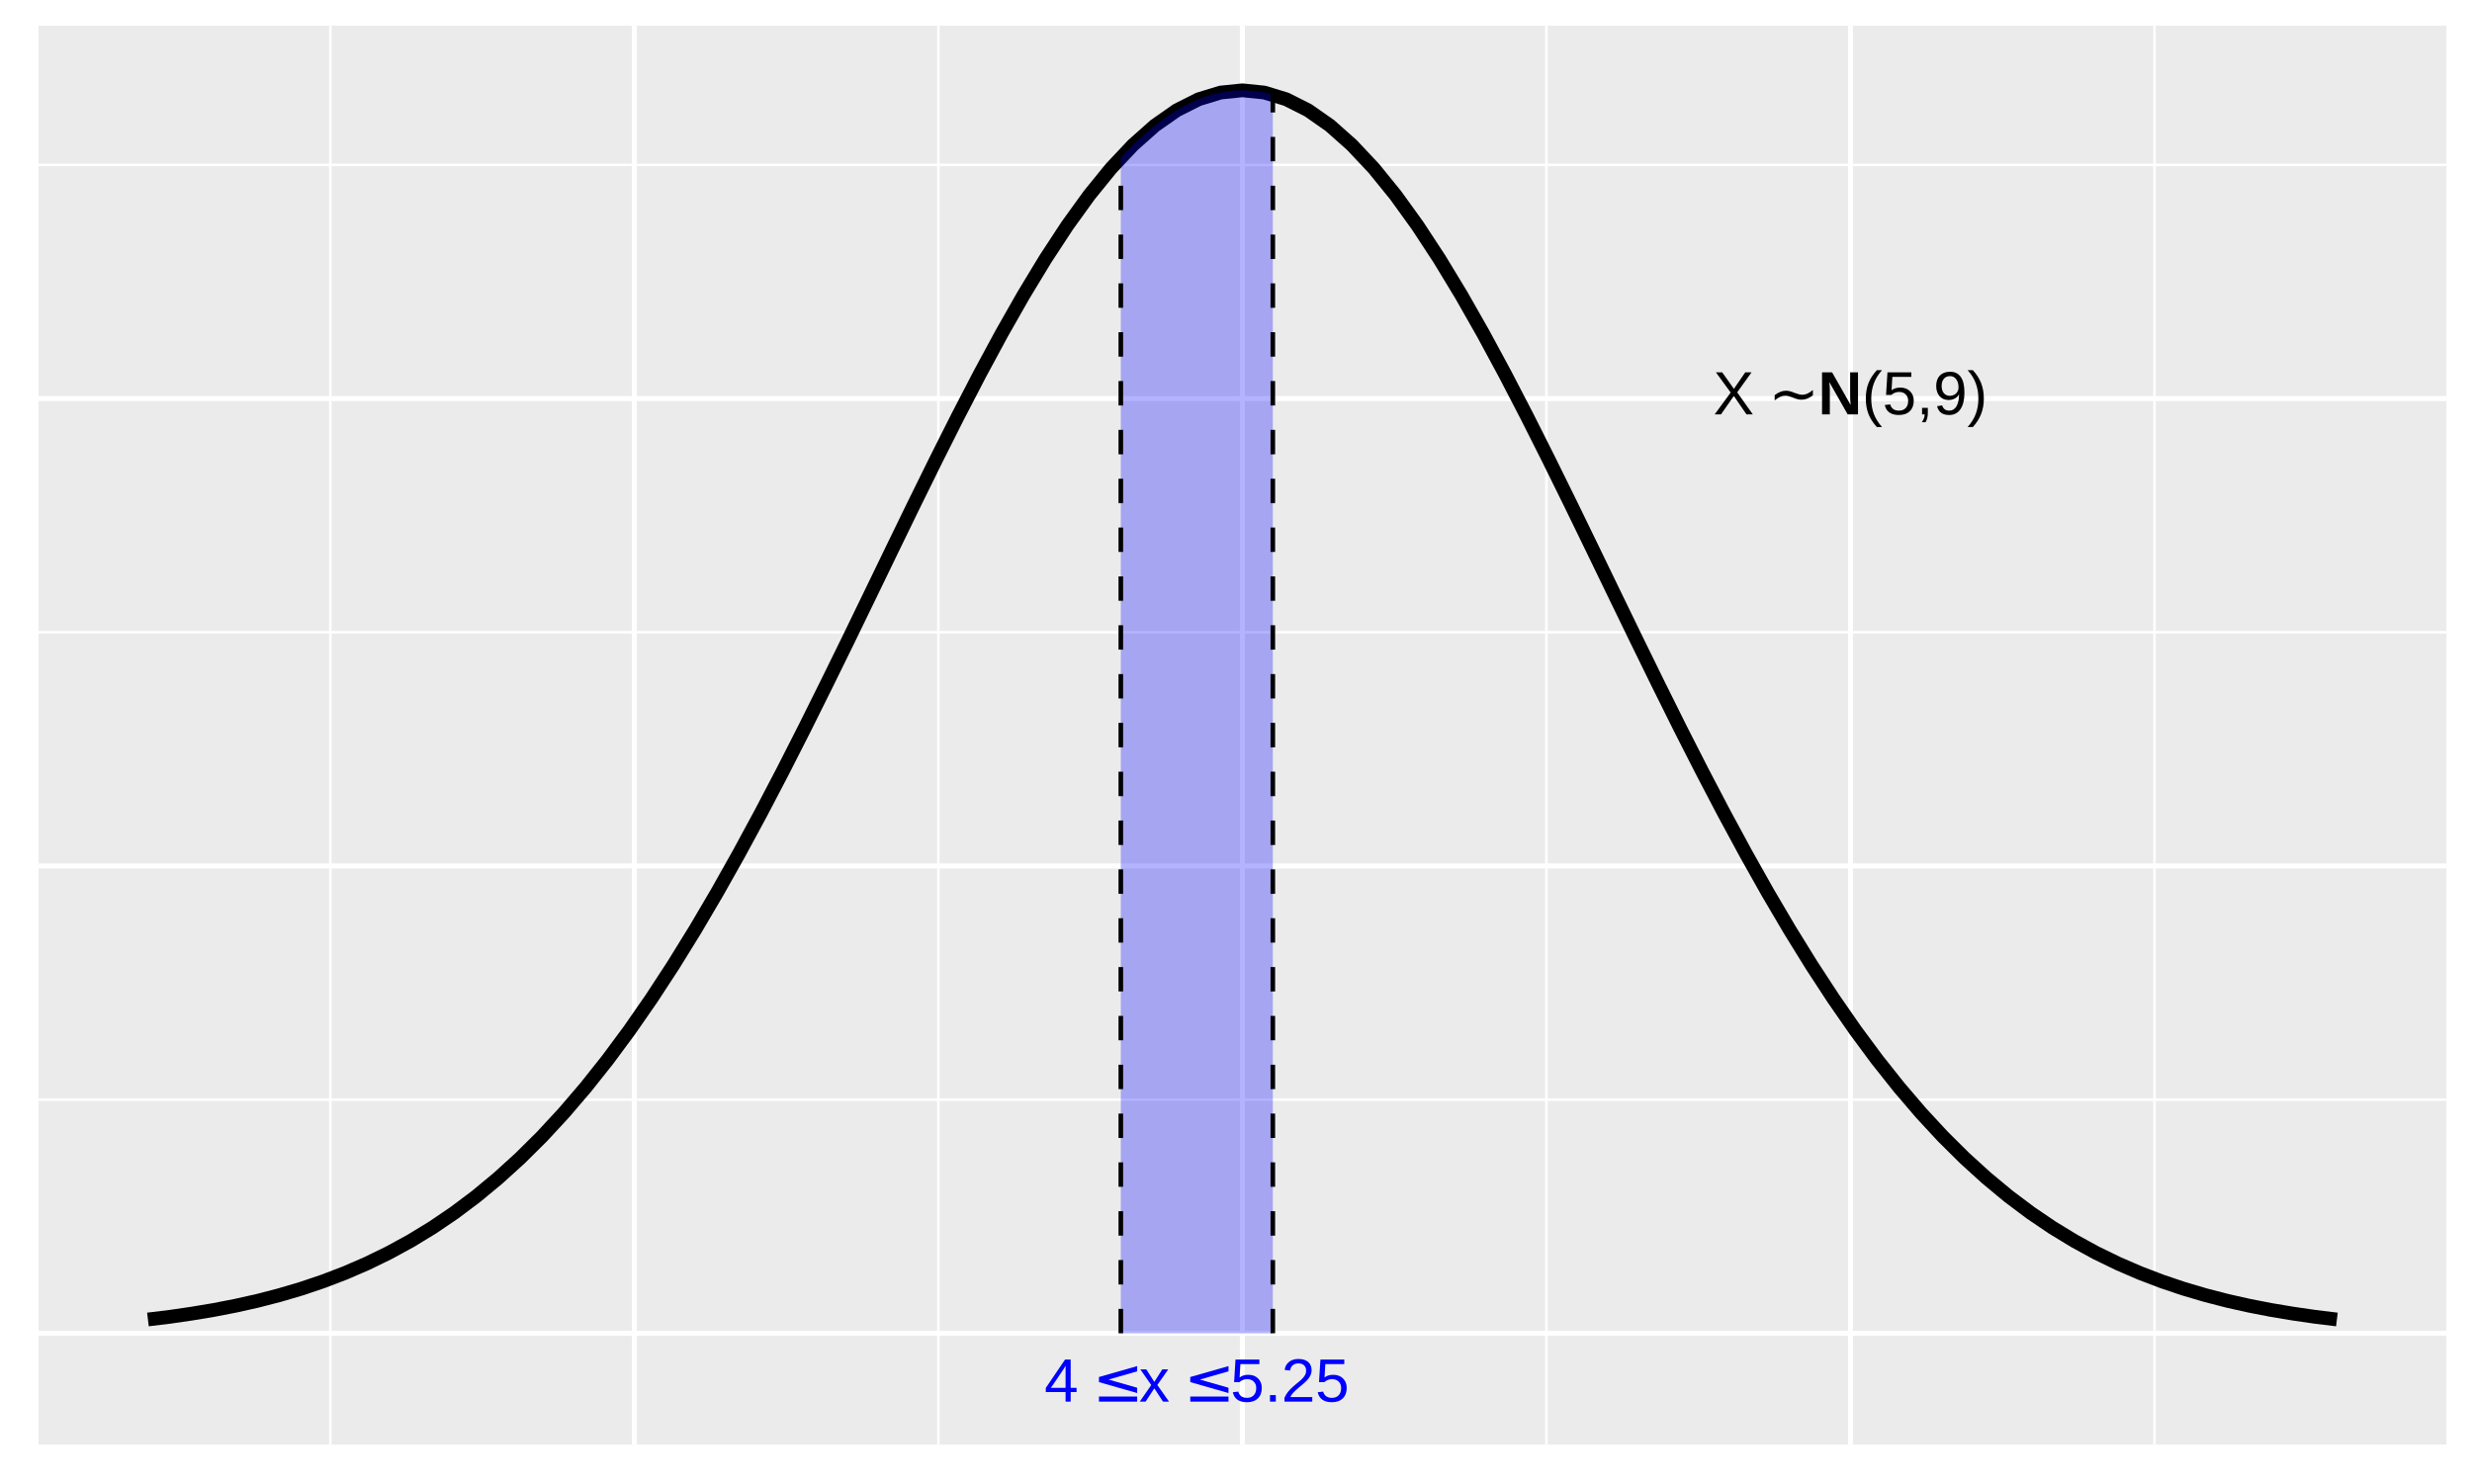
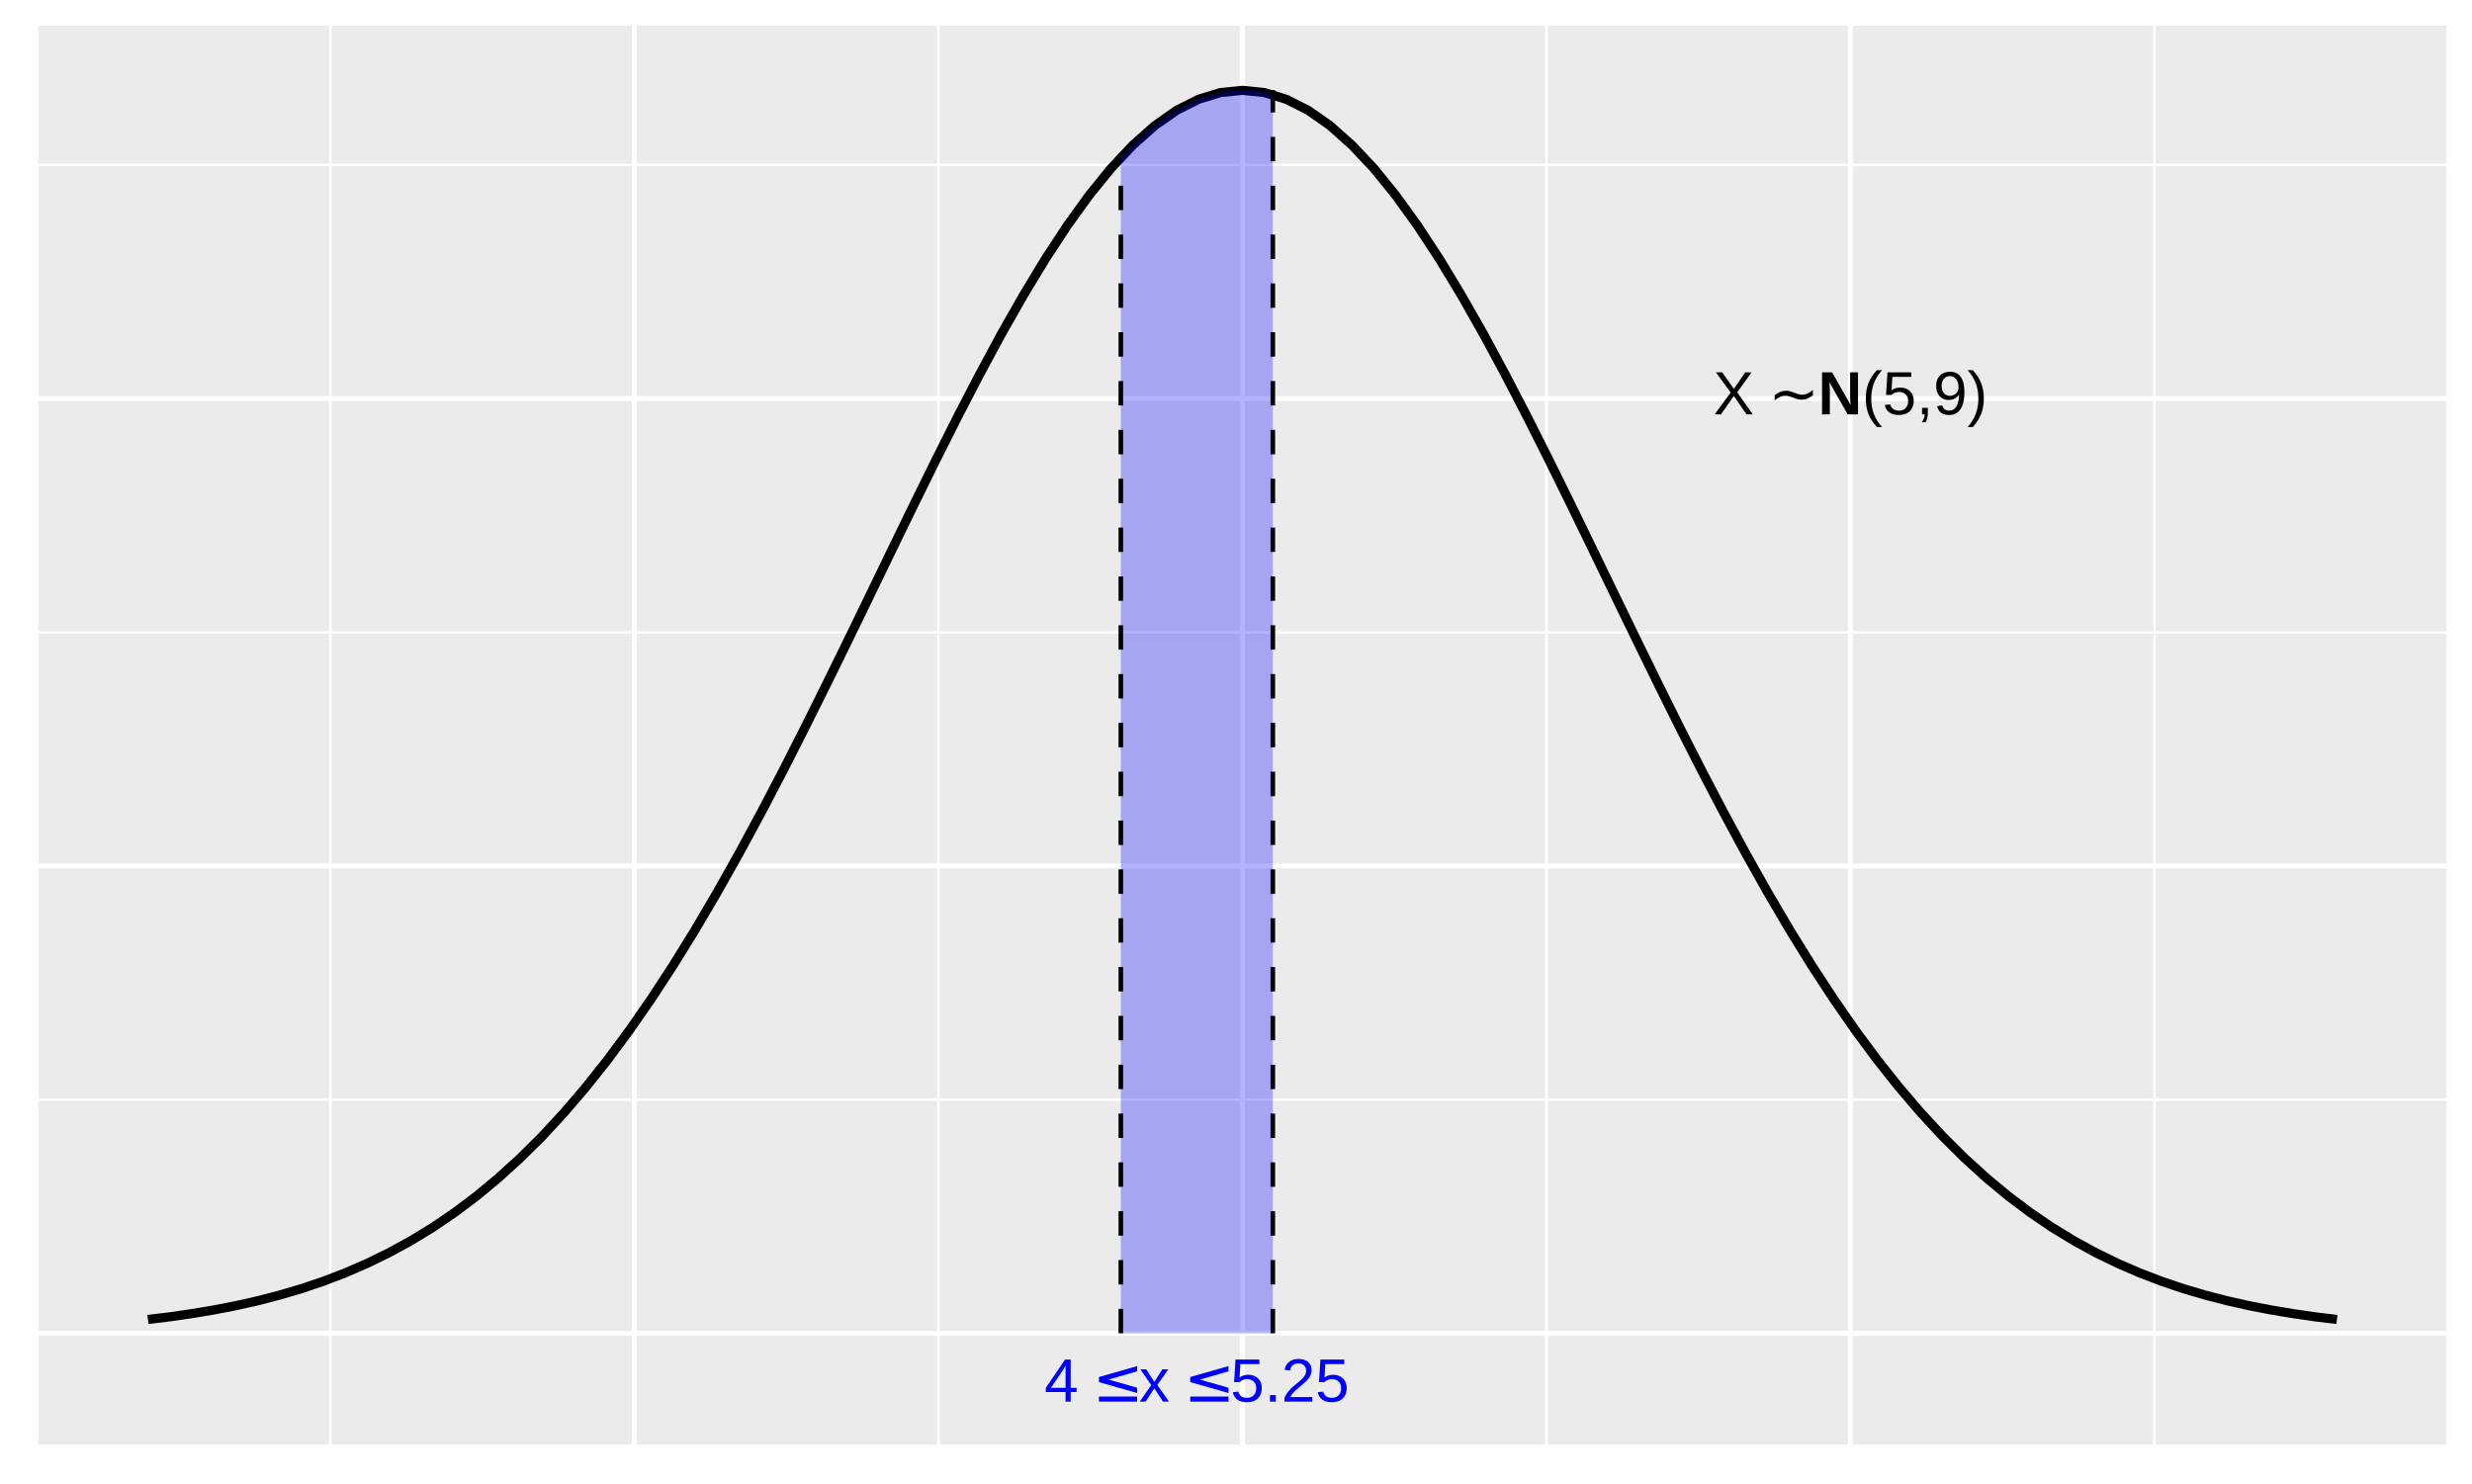
<svg xmlns="http://www.w3.org/2000/svg" viewBox="0 0 576.00 345.60">
  <defs>
    <style type="text/css">
    line, polyline, polygon, path, rect, circle {
      fill: none;
      stroke: #000000;
      stroke-linecap: round;
      stroke-linejoin: round;
      stroke-miterlimit: 10.00;
    }
  </style>
  </defs>
  <rect width="100%" height="100%" style="stroke: none; fill: #FFFFFF;" />
  <rect x="0.00" y="0.00" width="576.00" height="345.60" style="stroke-width: 1.16; stroke: #FFFFFF; fill: #FFFFFF;" />
  <defs>
    <clipPath id="cpOC45N3w1NzAuMDJ8MzM2LjYzfDUuOTg=">
      <rect x="8.97" y="5.98" width="561.06" height="330.66" />
    </clipPath>
  </defs>
  <rect x="8.97" y="5.98" width="561.06" height="330.66" style="stroke-width: 1.16; stroke: none; fill: #EBEBEB;" clip-path="url(#cpOC45N3w1NzAuMDJ8MzM2LjYzfDUuOTg=)" />
  <polyline points="8.97,256.26 570.02,256.26 " style="stroke-width: 0.58; stroke: #FFFFFF; stroke-linecap: butt;" clip-path="url(#cpOC45N3w1NzAuMDJ8MzM2LjYzfDUuOTg=)" />
  <polyline points="8.97,147.35 570.02,147.35 " style="stroke-width: 0.58; stroke: #FFFFFF; stroke-linecap: butt;" clip-path="url(#cpOC45N3w1NzAuMDJ8MzM2LjYzfDUuOTg=)" />
  <polyline points="8.97,38.43 570.02,38.43 " style="stroke-width: 0.58; stroke: #FFFFFF; stroke-linecap: butt;" clip-path="url(#cpOC45N3w1NzAuMDJ8MzM2LjYzfDUuOTg=)" />
  <polyline points="76.97,336.63 76.97,5.98 " style="stroke-width: 0.58; stroke: #FFFFFF; stroke-linecap: butt;" clip-path="url(#cpOC45N3w1NzAuMDJ8MzM2LjYzfDUuOTg=)" />
  <polyline points="218.65,336.63 218.65,5.98 " style="stroke-width: 0.58; stroke: #FFFFFF; stroke-linecap: butt;" clip-path="url(#cpOC45N3w1NzAuMDJ8MzM2LjYzfDUuOTg=)" />
  <polyline points="360.33,336.63 360.33,5.98 " style="stroke-width: 0.58; stroke: #FFFFFF; stroke-linecap: butt;" clip-path="url(#cpOC45N3w1NzAuMDJ8MzM2LjYzfDUuOTg=)" />
  <polyline points="502.02,336.63 502.02,5.98 " style="stroke-width: 0.58; stroke: #FFFFFF; stroke-linecap: butt;" clip-path="url(#cpOC45N3w1NzAuMDJ8MzM2LjYzfDUuOTg=)" />
  <polyline points="8.97,310.71 570.02,310.71 " style="stroke-width: 1.16; stroke: #FFFFFF; stroke-linecap: butt;" clip-path="url(#cpOC45N3w1NzAuMDJ8MzM2LjYzfDUuOTg=)" />
  <polyline points="8.97,201.80 570.02,201.80 " style="stroke-width: 1.16; stroke: #FFFFFF; stroke-linecap: butt;" clip-path="url(#cpOC45N3w1NzAuMDJ8MzM2LjYzfDUuOTg=)" />
  <polyline points="8.97,92.89 570.02,92.89 " style="stroke-width: 1.16; stroke: #FFFFFF; stroke-linecap: butt;" clip-path="url(#cpOC45N3w1NzAuMDJ8MzM2LjYzfDUuOTg=)" />
  <polyline points="147.81,336.63 147.81,5.98 " style="stroke-width: 1.16; stroke: #FFFFFF; stroke-linecap: butt;" clip-path="url(#cpOC45N3w1NzAuMDJ8MzM2LjYzfDUuOTg=)" />
  <polyline points="289.49,336.63 289.49,5.98 " style="stroke-width: 1.16; stroke: #FFFFFF; stroke-linecap: butt;" clip-path="url(#cpOC45N3w1NzAuMDJ8MzM2LjYzfDUuOTg=)" />
  <polyline points="431.18,336.63 431.18,5.98 " style="stroke-width: 1.16; stroke: #FFFFFF; stroke-linecap: butt;" clip-path="url(#cpOC45N3w1NzAuMDJ8MzM2LjYzfDUuOTg=)" />
-   <polyline points="34.47,307.49 39.57,306.87 44.67,306.13 49.77,305.28 54.87,304.29 59.97,303.15 65.07,301.83 70.17,300.33 75.27,298.61 80.37,296.66 85.47,294.45 90.57,291.97 95.68,289.18 100.78,286.07 105.88,282.61 110.98,278.78 116.08,274.55 121.18,269.92 126.28,264.86 131.38,259.35 136.48,253.39 141.58,246.97 146.68,240.08 151.78,232.73 156.88,224.92 161.98,216.67 167.08,208.00 172.18,198.93 177.28,189.50 182.38,179.75 187.48,169.72 192.58,159.46 197.69,149.05 202.79,138.54 207.89,128.00 212.99,117.51 218.09,107.16 223.19,97.02 228.29,87.19 233.39,77.74 238.49,68.77 243.59,60.35 248.69,52.57 253.79,45.50 258.89,39.22 263.99,33.80 269.09,29.27 274.19,25.70 279.29,23.13 284.39,21.57 289.49,21.05 294.59,21.57 299.70,23.13 304.80,25.70 309.90,29.27 315.00,33.80 320.10,39.22 325.20,45.50 330.30,52.57 335.40,60.35 340.50,68.77 345.60,77.74 350.70,87.19 355.80,97.02 360.90,107.16 366.00,117.51 371.10,128.00 376.20,138.54 381.30,149.05 386.40,159.46 391.50,169.72 396.61,179.75 401.71,189.50 406.81,198.93 411.91,208.00 417.01,216.67 422.11,224.92 427.21,232.73 432.31,240.08 437.41,246.97 442.51,253.39 447.61,259.35 452.71,264.86 457.81,269.92 462.91,274.55 468.01,278.78 473.11,282.61 478.21,286.07 483.31,289.18 488.41,291.97 493.51,294.45 498.62,296.66 503.72,298.61 508.82,300.33 513.92,301.83 519.02,303.15 524.12,304.29 529.22,305.28 534.32,306.13 539.42,306.87 544.52,307.49 " style="stroke-width: 3.20; stroke-linecap: butt;" clip-path="url(#cpOC45N3w1NzAuMDJ8MzM2LjYzfDUuOTg=)" />
+   <polyline points="34.47,307.49 39.57,306.87 44.67,306.13 49.77,305.28 54.87,304.29 59.97,303.15 65.07,301.83 70.17,300.33 75.27,298.61 80.37,296.66 85.47,294.45 90.57,291.97 95.68,289.18 100.78,286.07 105.88,282.61 110.98,278.78 116.08,274.55 121.18,269.92 126.28,264.86 131.38,259.35 136.48,253.39 141.58,246.97 146.68,240.08 151.78,232.73 156.88,224.92 161.98,216.67 167.08,208.00 172.18,198.93 177.28,189.50 182.38,179.75 187.48,169.72 192.58,159.46 197.69,149.05 202.79,138.54 207.89,128.00 212.99,117.51 218.09,107.16 223.19,97.02 228.29,87.19 233.39,77.74 238.49,68.77 243.59,60.35 248.69,52.57 253.79,45.50 258.89,39.22 263.99,33.80 269.09,29.27 274.19,25.70 279.29,23.13 284.39,21.57 289.49,21.05 294.59,21.57 299.70,23.13 304.80,25.70 309.90,29.27 315.00,33.80 320.10,39.22 325.20,45.50 330.30,52.57 335.40,60.35 340.50,68.77 345.60,77.74 350.70,87.19 355.80,97.02 360.90,107.16 366.00,117.51 371.10,128.00 376.20,138.54 381.30,149.05 386.40,159.46 391.50,169.72 396.61,179.75 401.71,189.50 406.81,198.93 411.91,208.00 417.01,216.67 422.11,224.92 427.21,232.73 432.31,240.08 437.41,246.97 442.51,253.39 447.61,259.35 452.71,264.86 457.81,269.92 462.91,274.55 468.01,278.78 473.11,282.61 478.21,286.07 483.31,289.18 488.41,291.97 493.51,294.45 498.62,296.66 503.72,298.61 508.82,300.33 513.92,301.83 519.02,303.15 524.12,304.29 529.22,305.28 534.32,306.13 539.42,306.87 544.52,307.49 " style="stroke-width: 2.13; stroke-linecap: butt;" clip-path="url(#cpOC45N3w1NzAuMDJ8MzM2LjYzfDUuOTg=)" />
  <polygon points="261.16,36.70 261.51,36.32 261.87,35.95 262.22,35.58 262.58,35.21 262.93,34.85 263.28,34.50 263.64,34.14 263.99,33.80 264.35,33.45 264.70,33.11 265.05,32.78 265.41,32.45 265.76,32.12 266.12,31.80 266.47,31.48 266.83,31.17 267.18,30.86 267.53,30.56 267.89,30.26 268.24,29.96 268.60,29.67 268.95,29.39 269.30,29.10 269.66,28.83 270.01,28.56 270.37,28.29 270.72,28.03 271.08,27.77 271.43,27.52 271.78,27.27 272.14,27.02 272.49,26.79 272.85,26.55 273.20,26.32 273.56,26.10 273.91,25.88 274.26,25.66 274.62,25.45 274.97,25.25 275.33,25.04 275.68,24.85 276.03,24.66 276.39,24.47 276.74,24.29 277.10,24.11 277.45,23.94 277.81,23.77 278.16,23.61 278.51,23.46 278.87,23.30 279.22,23.16 279.58,23.01 279.93,22.88 280.29,22.74 280.64,22.62 280.99,22.49 281.35,22.38 281.70,22.26 282.06,22.16 282.41,22.05 282.76,21.96 283.12,21.86 283.47,21.78 283.83,21.69 284.18,21.61 284.54,21.54 284.89,21.47 285.24,21.41 285.60,21.35 285.95,21.30 286.31,21.25 286.66,21.21 287.01,21.17 287.37,21.14 287.72,21.11 288.08,21.09 288.43,21.07 288.79,21.06 289.14,21.05 289.49,21.05 289.85,21.05 290.20,21.06 290.56,21.07 290.91,21.09 291.27,21.11 291.62,21.14 291.97,21.17 292.33,21.21 292.68,21.25 293.04,21.30 293.39,21.35 293.74,21.41 294.10,21.47 294.45,21.54 294.81,21.61 295.16,21.69 295.52,21.78 295.87,21.86 296.22,21.96 296.58,22.05 296.58,310.71 296.22,310.71 295.87,310.71 295.52,310.71 295.16,310.71 294.81,310.71 294.45,310.71 294.10,310.71 293.74,310.71 293.39,310.71 293.04,310.71 292.68,310.71 292.33,310.71 291.97,310.71 291.62,310.71 291.27,310.71 290.91,310.71 290.56,310.71 290.20,310.71 289.85,310.71 289.49,310.71 289.14,310.71 288.79,310.71 288.43,310.71 288.08,310.71 287.72,310.71 287.37,310.71 287.01,310.71 286.66,310.71 286.31,310.71 285.95,310.71 285.60,310.71 285.24,310.71 284.89,310.71 284.54,310.71 284.18,310.71 283.83,310.71 283.47,310.71 283.12,310.71 282.76,310.71 282.41,310.71 282.06,310.71 281.70,310.71 281.35,310.71 280.99,310.71 280.64,310.71 280.29,310.71 279.93,310.71 279.58,310.71 279.22,310.71 278.87,310.71 278.51,310.71 278.16,310.71 277.81,310.71 277.45,310.71 277.10,310.71 276.74,310.71 276.39,310.71 276.03,310.71 275.68,310.71 275.33,310.71 274.97,310.71 274.62,310.71 274.26,310.71 273.91,310.71 273.56,310.71 273.20,310.71 272.85,310.71 272.49,310.71 272.14,310.71 271.78,310.71 271.43,310.71 271.08,310.71 270.72,310.71 270.37,310.71 270.01,310.71 269.66,310.71 269.30,310.71 268.95,310.71 268.60,310.71 268.24,310.71 267.89,310.71 267.53,310.71 267.18,310.71 266.83,310.71 266.47,310.71 266.12,310.71 265.76,310.71 265.41,310.71 265.05,310.71 264.70,310.71 264.35,310.71 263.99,310.71 263.64,310.71 263.28,310.71 262.93,310.71 262.58,310.71 262.22,310.71 261.87,310.71 261.51,310.71 261.16,310.71 " style="stroke-width: 0.00; stroke: none; fill: #0000FF; fill-opacity: 0.30;" clip-path="url(#cpOC45N3w1NzAuMDJ8MzM2LjYzfDUuOTg=)" />
  <polyline points="261.16,36.70 261.51,36.32 261.87,35.95 262.22,35.58 262.58,35.21 262.93,34.85 263.28,34.50 263.64,34.14 263.99,33.80 264.35,33.45 264.70,33.11 265.05,32.78 265.41,32.45 265.76,32.12 266.12,31.80 266.47,31.48 266.83,31.17 267.18,30.86 267.53,30.56 267.89,30.26 268.24,29.96 268.60,29.67 268.95,29.39 269.30,29.10 269.66,28.83 270.01,28.56 270.37,28.29 270.72,28.03 271.08,27.77 271.43,27.52 271.78,27.27 272.14,27.02 272.49,26.79 272.85,26.55 273.20,26.32 273.56,26.10 273.91,25.88 274.26,25.66 274.62,25.45 274.97,25.25 275.33,25.04 275.68,24.85 276.03,24.66 276.39,24.47 276.74,24.29 277.10,24.11 277.45,23.94 277.81,23.77 278.16,23.61 278.51,23.46 278.87,23.30 279.22,23.16 279.58,23.01 279.93,22.88 280.29,22.74 280.64,22.62 280.99,22.49 281.35,22.38 281.70,22.26 282.06,22.16 282.41,22.05 282.76,21.96 283.12,21.86 283.47,21.78 283.83,21.69 284.18,21.61 284.54,21.54 284.89,21.47 285.24,21.41 285.60,21.35 285.95,21.30 286.31,21.25 286.66,21.21 287.01,21.17 287.37,21.14 287.72,21.11 288.08,21.09 288.43,21.07 288.79,21.06 289.14,21.05 289.49,21.05 289.85,21.05 290.20,21.06 290.56,21.07 290.91,21.09 291.27,21.11 291.62,21.14 291.97,21.17 292.33,21.21 292.68,21.25 293.04,21.30 293.39,21.35 293.74,21.41 294.10,21.47 294.45,21.54 294.81,21.61 295.16,21.69 295.52,21.78 295.87,21.86 296.22,21.96 296.58,22.05 " style="stroke-width: 1.07; stroke: none;" clip-path="url(#cpOC45N3w1NzAuMDJ8MzM2LjYzfDUuOTg=)" />
  <line x1="261.16" y1="310.71" x2="261.16" y2="38.43" style="stroke-width: 1.07; stroke-dasharray: 5.69,5.69; stroke-linecap: butt;" clip-path="url(#cpOC45N3w1NzAuMDJ8MzM2LjYzfDUuOTg=)" />
  <line x1="296.58" y1="310.71" x2="296.58" y2="21.01" style="stroke-width: 1.07; stroke-dasharray: 5.69,5.69; stroke-linecap: butt;" clip-path="url(#cpOC45N3w1NzAuMDJ8MzM2LjYzfDUuOTg=)" />
  <g clip-path="url(#cpOC45N3w1NzAuMDJ8MzM2LjYzfDUuOTg=)">
    <text x="243.35" y="326.63" style="font-size: 14.23px; fill: #0000FF; font-family: Arial;" textLength="7.91px" lengthAdjust="spacingAndGlyphs">4</text>
  </g>
  <g clip-path="url(#cpOC45N3w1NzAuMDJ8MzM2LjYzfDUuOTg=)">
    <text x="254.55" y="326.63" style="font-size: 14.23px; fill: #0000FF; font-family: PT Serif;" textLength="7.58px" lengthAdjust="spacingAndGlyphs">≤</text>
  </g>
  <g clip-path="url(#cpOC45N3w1NzAuMDJ8MzM2LjYzfDUuOTg=)">
    <text x="265.42" y="326.63" style="font-size: 14.23px; fill: #0000FF; font-family: Arial;" textLength="7.11px" lengthAdjust="spacingAndGlyphs">x</text>
  </g>
  <g clip-path="url(#cpOC45N3w1NzAuMDJ8MzM2LjYzfDUuOTg=)">
    <text x="275.83" y="326.63" style="font-size: 14.23px; fill: #0000FF; font-family: PT Serif;" textLength="7.58px" lengthAdjust="spacingAndGlyphs">≤</text>
  </g>
  <g clip-path="url(#cpOC45N3w1NzAuMDJ8MzM2LjYzfDUuOTg=)">
    <text x="286.70" y="326.63" style="font-size: 14.23px; fill: #0000FF; font-family: Arial;" textLength="7.91px" lengthAdjust="spacingAndGlyphs">5</text>
  </g>
  <g clip-path="url(#cpOC45N3w1NzAuMDJ8MzM2LjYzfDUuOTg=)">
    <text x="294.62" y="326.63" style="font-size: 14.23px; fill: #0000FF; font-family: Arial;" textLength="3.95px" lengthAdjust="spacingAndGlyphs">.</text>
  </g>
  <g clip-path="url(#cpOC45N3w1NzAuMDJ8MzM2LjYzfDUuOTg=)">
    <text x="298.57" y="326.63" style="font-size: 14.23px; fill: #0000FF; font-family: Arial;" textLength="15.82px" lengthAdjust="spacingAndGlyphs">25</text>
  </g>
  <g clip-path="url(#cpOC45N3w1NzAuMDJ8MzM2LjYzfDUuOTg=)">
    <text x="399.22" y="96.57" style="font-size: 14.23px; font-family: Arial;" textLength="9.49px" lengthAdjust="spacingAndGlyphs">X</text>
  </g>
  <g clip-path="url(#cpOC45N3w1NzAuMDJ8MzM2LjYzfDUuOTg=)">
    <text x="412.00" y="96.57" style="font-size: 14.23px; font-family: Arial;" textLength="10.67px" lengthAdjust="spacingAndGlyphs">∼</text>
  </g>
  <g clip-path="url(#cpOC45N3w1NzAuMDJ8MzM2LjYzfDUuOTg=)">
    <text x="423.60" y="96.57" style="font-size: 14.23px; font-weight: bold; font-family: Arial;" textLength="10.27px" lengthAdjust="spacingAndGlyphs">N</text>
  </g>
  <g clip-path="url(#cpOC45N3w1NzAuMDJ8MzM2LjYzfDUuOTg=)">
    <text x="433.88" y="96.57" style="font-size: 14.23px; font-family: Arial;" textLength="4.74px" lengthAdjust="spacingAndGlyphs">(</text>
  </g>
  <g clip-path="url(#cpOC45N3w1NzAuMDJ8MzM2LjYzfDUuOTg=)">
    <text x="438.61" y="96.57" style="font-size: 14.23px; font-family: Arial;" textLength="7.91px" lengthAdjust="spacingAndGlyphs">5</text>
  </g>
  <g clip-path="url(#cpOC45N3w1NzAuMDJ8MzM2LjYzfDUuOTg=)">
    <text x="446.53" y="96.57" style="font-size: 14.23px; font-family: Arial;" textLength="3.95px" lengthAdjust="spacingAndGlyphs">,</text>
  </g>
  <g clip-path="url(#cpOC45N3w1NzAuMDJ8MzM2LjYzfDUuOTg=)">
    <text x="450.48" y="96.57" style="font-size: 14.23px; font-family: Arial;" textLength="7.91px" lengthAdjust="spacingAndGlyphs">9</text>
  </g>
  <g clip-path="url(#cpOC45N3w1NzAuMDJ8MzM2LjYzfDUuOTg=)">
    <text x="458.39" y="96.57" style="font-size: 14.23px; font-family: Arial;" textLength="4.74px" lengthAdjust="spacingAndGlyphs">)</text>
  </g>
  <defs>
    <clipPath id="cpMC4wMHw1NzYuMDB8MzQ1LjYwfDAuMDA=">
      <rect x="0.00" y="0.00" width="576.00" height="345.60" />
    </clipPath>
  </defs>
</svg>
